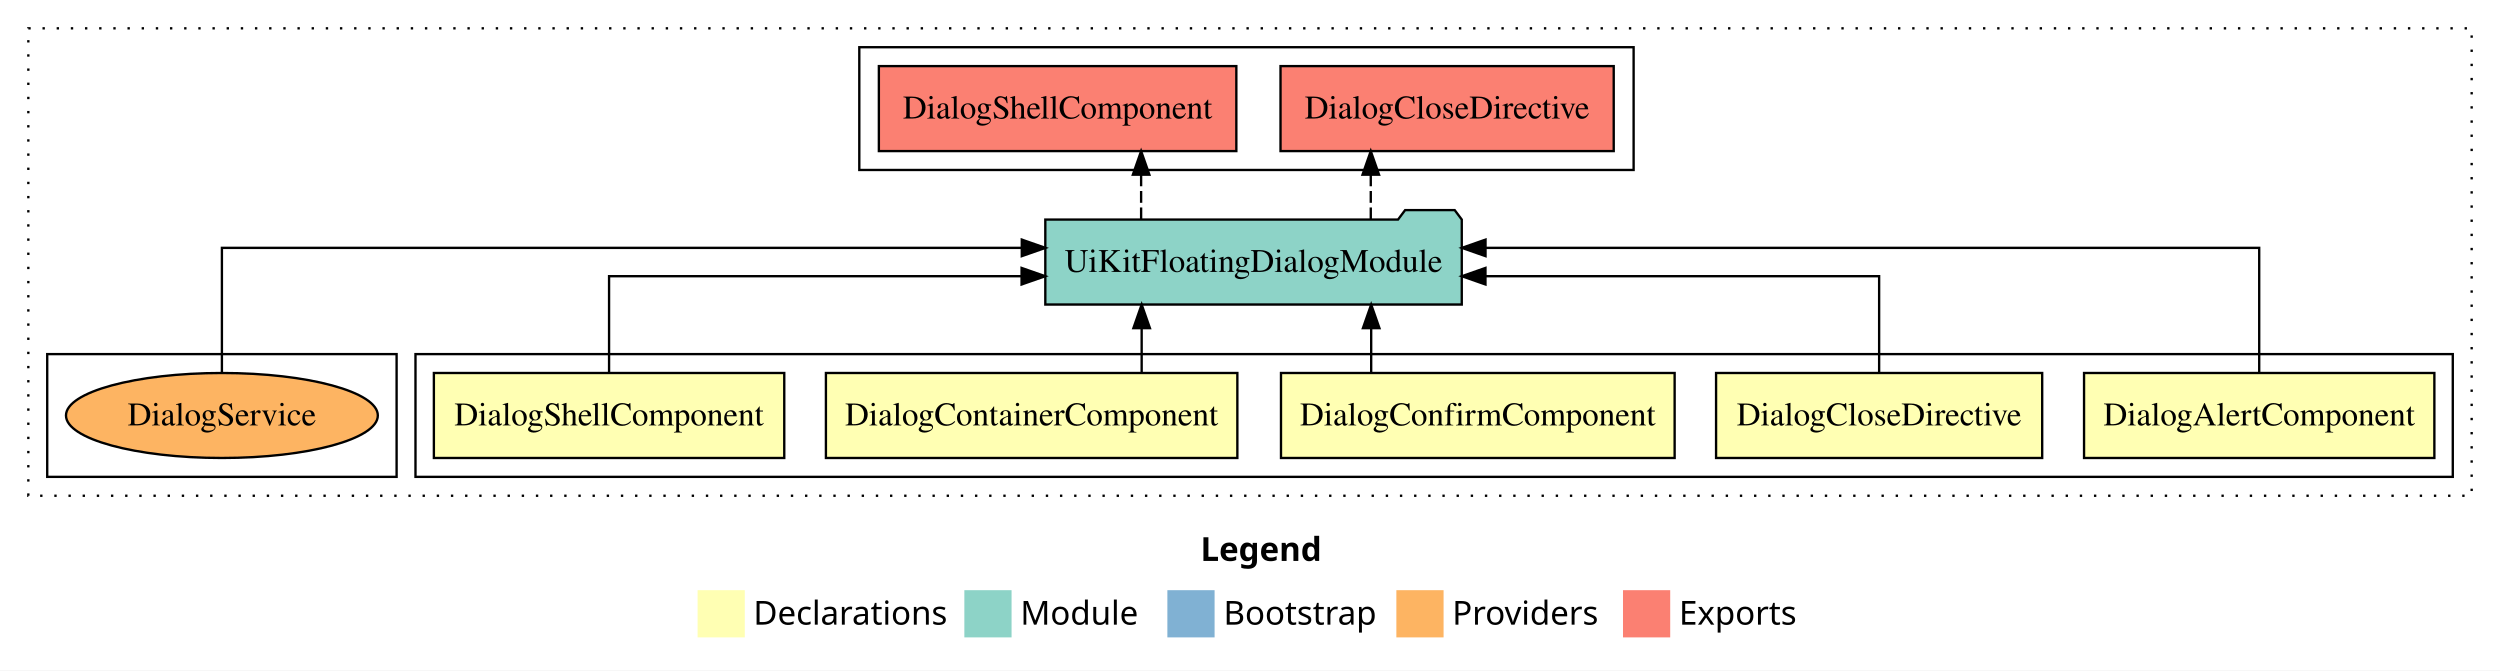
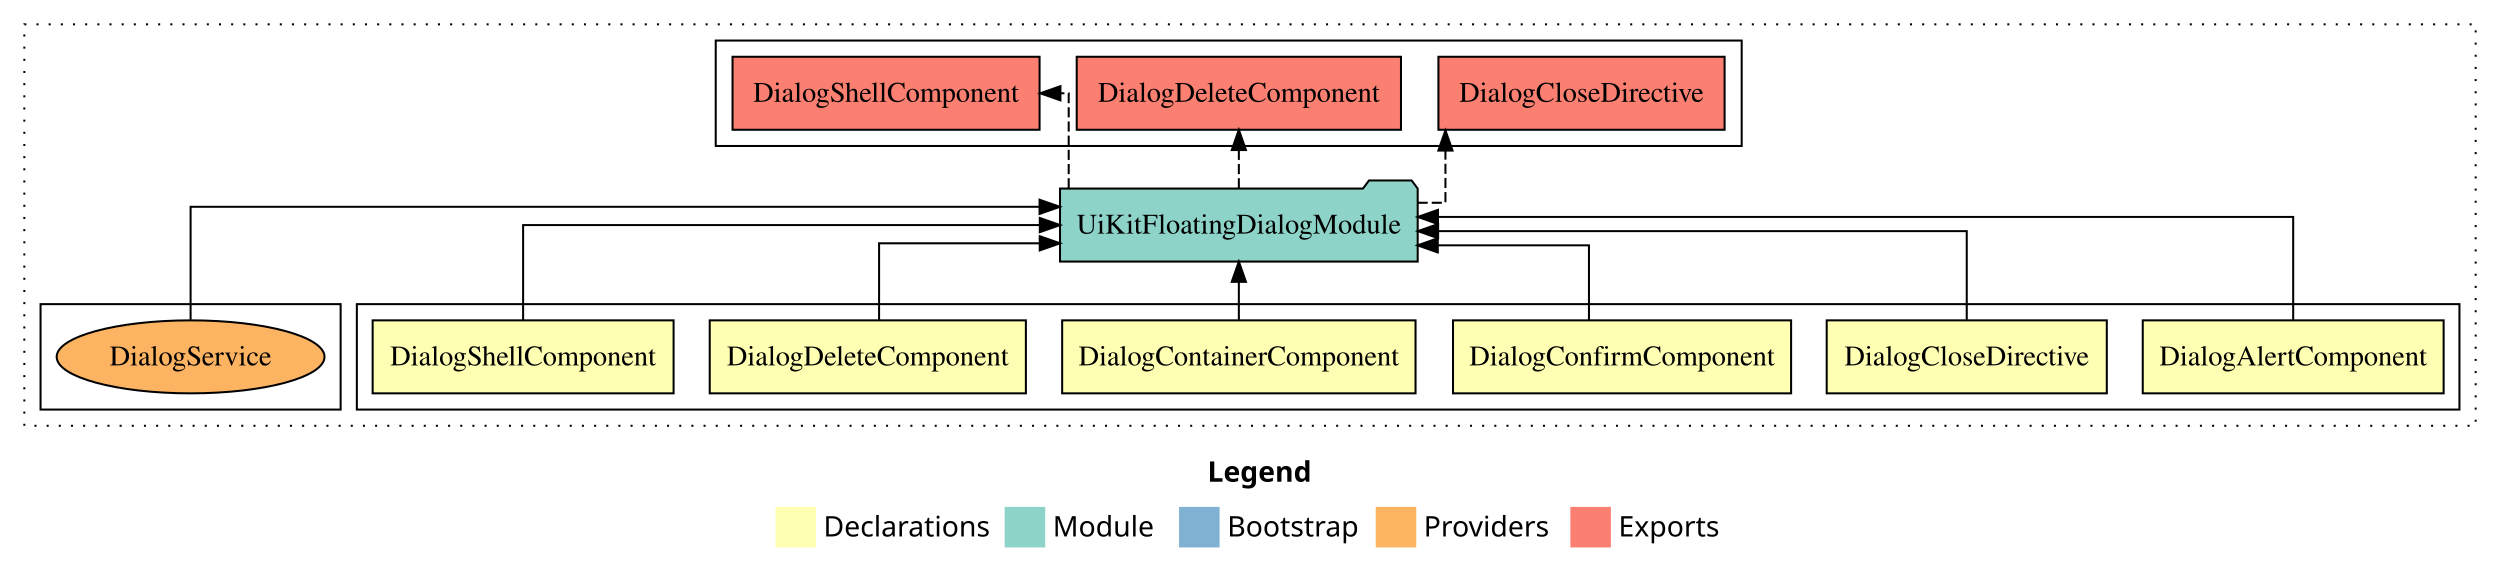
- <svg xmlns="http://www.w3.org/2000/svg" width="1059pt" height="284pt" viewBox="0.00 0.00 1059.00 284.00">
+ <svg xmlns="http://www.w3.org/2000/svg" width="1233pt" height="284pt" viewBox="0.00 0.00 1233.00 284.00">
  <g id="graph0" class="graph" transform="scale(1 1) rotate(0) translate(4 280)">
-     <polygon fill="#ffffff" stroke="transparent" points="-4,4 -4,-280 1055,-280 1055,4 -4,4" />
-     <text text-anchor="start" x="504.509" y="-42.4" font-family="sans-serif" font-weight="bold" font-size="14.00" fill="#000000">Legend</text>
-     <polygon fill="#ffffb3" stroke="transparent" points="291.5,-10 291.5,-30 311.5,-30 311.5,-10 291.5,-10" />
-     <text text-anchor="start" x="315.129" y="-15.4" font-family="sans-serif" font-size="14.00" fill="#000000">  Declarations</text>
-     <polygon fill="#8dd3c7" stroke="transparent" points="404.5,-10 404.5,-30 424.5,-30 424.5,-10 404.5,-10" />
-     <text text-anchor="start" x="428.225" y="-15.4" font-family="sans-serif" font-size="14.00" fill="#000000">  Module</text>
-     <polygon fill="#80b1d3" stroke="transparent" points="490.5,-10 490.5,-30 510.5,-30 510.5,-10 490.5,-10" />
-     <text text-anchor="start" x="514.281" y="-15.4" font-family="sans-serif" font-size="14.00" fill="#000000">  Bootstrap</text>
-     <polygon fill="#fdb462" stroke="transparent" points="587.5,-10 587.5,-30 607.5,-30 607.5,-10 587.5,-10" />
-     <text text-anchor="start" x="611.173" y="-15.4" font-family="sans-serif" font-size="14.00" fill="#000000">  Providers</text>
-     <polygon fill="#fb8072" stroke="transparent" points="683.5,-10 683.5,-30 703.5,-30 703.5,-10 683.5,-10" />
-     <text text-anchor="start" x="707.226" y="-15.4" font-family="sans-serif" font-size="14.00" fill="#000000">  Exports</text>
+     <polygon fill="#ffffff" stroke="transparent" points="-4,4 -4,-280 1229,-280 1229,4 -4,4" />
+     <text text-anchor="start" x="591.509" y="-42.4" font-family="sans-serif" font-weight="bold" font-size="14.00" fill="#000000">Legend</text>
+     <polygon fill="#ffffb3" stroke="transparent" points="378.5,-10 378.5,-30 398.5,-30 398.5,-10 378.5,-10" />
+     <text text-anchor="start" x="402.129" y="-15.4" font-family="sans-serif" font-size="14.00" fill="#000000">  Declarations</text>
+     <polygon fill="#8dd3c7" stroke="transparent" points="491.5,-10 491.5,-30 511.5,-30 511.5,-10 491.5,-10" />
+     <text text-anchor="start" x="515.225" y="-15.4" font-family="sans-serif" font-size="14.00" fill="#000000">  Module</text>
+     <polygon fill="#80b1d3" stroke="transparent" points="577.5,-10 577.5,-30 597.5,-30 597.5,-10 577.5,-10" />
+     <text text-anchor="start" x="601.281" y="-15.4" font-family="sans-serif" font-size="14.00" fill="#000000">  Bootstrap</text>
+     <polygon fill="#fdb462" stroke="transparent" points="674.5,-10 674.5,-30 694.5,-30 694.5,-10 674.5,-10" />
+     <text text-anchor="start" x="698.173" y="-15.4" font-family="sans-serif" font-size="14.00" fill="#000000">  Providers</text>
+     <polygon fill="#fb8072" stroke="transparent" points="770.5,-10 770.5,-30 790.5,-30 790.5,-10 770.5,-10" />
+     <text text-anchor="start" x="794.226" y="-15.4" font-family="sans-serif" font-size="14.00" fill="#000000">  Exports</text>
    <g id="clust1" class="cluster">
-       <polygon fill="none" stroke="#000000" stroke-dasharray="1,5" points="8,-70 8,-268 1043,-268 1043,-70 8,-70" />
+       <polygon fill="none" stroke="#000000" stroke-dasharray="1,5" points="8,-70 8,-268 1217,-268 1217,-70 8,-70" />
    </g>
    <g id="clust2" class="cluster">
-       <polygon fill="none" stroke="#000000" points="172,-78 172,-130 1035,-130 1035,-78 172,-78" />
+       <polygon fill="none" stroke="#000000" points="172,-78 172,-130 1209,-130 1209,-78 172,-78" />
    </g>
-     <g id="clust9" class="cluster">
-       <polygon fill="none" stroke="#000000" points="360,-208 360,-260 688,-260 688,-208 360,-208" />
+     <g id="clust10" class="cluster">
+       <polygon fill="none" stroke="#000000" points="349,-208 349,-260 855,-260 855,-208 349,-208" />
    </g>
-     <g id="clust11" class="cluster">
+     <g id="clust12" class="cluster">
      <polygon fill="none" stroke="#000000" points="16,-78 16,-130 164,-130 164,-78 16,-78" />
    </g>
    <g id="node1" class="node">
-       <polygon fill="#ffffb3" stroke="#000000" points="1027.198,-122 878.802,-122 878.802,-86 1027.198,-86 1027.198,-122" />
-       <text text-anchor="middle" x="953" y="-99.8" font-family="Times,serif" font-size="14.00" fill="#000000">DialogAlertComponent</text>
+       <polygon fill="#ffffb3" stroke="#000000" points="1201.198,-122 1052.802,-122 1052.802,-86 1201.198,-86 1201.198,-122" />
+       <text text-anchor="middle" x="1127" y="-99.8" font-family="Times,serif" font-size="14.00" fill="#000000">DialogAlertComponent</text>
+     </g>
+     <g id="node7" class="node">
+       <polygon fill="#8dd3c7" stroke="#000000" points="695.206,-187 692.206,-191 671.206,-191 668.206,-187 518.794,-187 518.794,-151 695.206,-151 695.206,-187" />
+       <text text-anchor="middle" x="607" y="-164.8" font-family="Times,serif" font-size="14.00" fill="#000000">UiKitFloatingDialogModule</text>
+     </g>
+     <g id="edge1" class="edge">
+       <path fill="none" stroke="#000000" d="M1127,-122.129C1127,-142.572 1127,-173 1127,-173 1127,-173 705.211,-173 705.211,-173" />
+       <polygon fill="#000000" stroke="#000000" points="705.211,-169.5 695.211,-173 705.211,-176.5 705.211,-169.5" />
+     </g>
+     <g id="node2" class="node">
+       <polygon fill="#ffffb3" stroke="#000000" points="1035.072,-122 896.928,-122 896.928,-86 1035.072,-86 1035.072,-122" />
+       <text text-anchor="middle" x="966" y="-99.8" font-family="Times,serif" font-size="14.00" fill="#000000">DialogCloseDirective</text>
+     </g>
+     <g id="edge2" class="edge">
+       <path fill="none" stroke="#000000" d="M966,-122.267C966,-140.555 966,-166 966,-166 966,-166 705.281,-166 705.281,-166" />
+       <polygon fill="#000000" stroke="#000000" points="705.281,-162.5 695.281,-166 705.281,-169.5 705.281,-162.5" />
+     </g>
+     <g id="node3" class="node">
+       <polygon fill="#ffffb3" stroke="#000000" points="879.374,-122 712.626,-122 712.626,-86 879.374,-86 879.374,-122" />
+       <text text-anchor="middle" x="796" y="-99.8" font-family="Times,serif" font-size="14.00" fill="#000000">DialogConfirmComponent</text>
+     </g>
+     <g id="edge3" class="edge">
+       <path fill="none" stroke="#000000" d="M779.674,-122.009C779.674,-138.049 779.674,-159 779.674,-159 779.674,-159 705.108,-159 705.108,-159" />
+       <polygon fill="#000000" stroke="#000000" points="705.108,-155.5 695.108,-159 705.108,-162.5 705.108,-155.5" />
+     </g>
+     <g id="node4" class="node">
+       <polygon fill="#ffffb3" stroke="#000000" points="694.143,-122 519.857,-122 519.857,-86 694.143,-86 694.143,-122" />
+       <text text-anchor="middle" x="607" y="-99.8" font-family="Times,serif" font-size="14.00" fill="#000000">DialogContainerComponent</text>
+     </g>
+     <g id="edge4" class="edge">
+       <path fill="none" stroke="#000000" d="M607,-122.106C607,-122.106 607,-140.991 607,-140.991" />
+       <polygon fill="#000000" stroke="#000000" points="603.5,-140.991 607,-150.991 610.5,-140.991 603.5,-140.991" />
+     </g>
+     <g id="node5" class="node">
+       <polygon fill="#ffffb3" stroke="#000000" points="501.966,-122 346.034,-122 346.034,-86 501.966,-86 501.966,-122" />
+       <text text-anchor="middle" x="424" y="-99.8" font-family="Times,serif" font-size="14.00" fill="#000000">DialogDeleteComponent</text>
+     </g>
+     <g id="edge5" class="edge">
+       <path fill="none" stroke="#000000" d="M429.563,-122.027C429.563,-138.398 429.563,-160 429.563,-160 429.563,-160 508.801,-160 508.801,-160" />
+       <polygon fill="#000000" stroke="#000000" points="508.801,-163.5 518.802,-160 508.801,-156.5 508.801,-163.5" />
    </g>
    <g id="node6" class="node">
-       <polygon fill="#8dd3c7" stroke="#000000" points="615.206,-187 612.206,-191 591.206,-191 588.206,-187 438.794,-187 438.794,-151 615.206,-151 615.206,-187" />
-       <text text-anchor="middle" x="527" y="-164.8" font-family="Times,serif" font-size="14.00" fill="#000000">UiKitFloatingDialogModule</text>
-     </g>
-     <g id="edge1" class="edge">
-       <path fill="none" stroke="#000000" d="M953,-122.284C953,-143.321 953,-175 953,-175 953,-175 625.268,-175 625.268,-175" />
-       <polygon fill="#000000" stroke="#000000" points="625.268,-171.5 615.268,-175 625.267,-178.5 625.268,-171.5" />
-     </g>
-     <g id="node2" class="node">
-       <polygon fill="#ffffb3" stroke="#000000" points="861.072,-122 722.928,-122 722.928,-86 861.072,-86 861.072,-122" />
-       <text text-anchor="middle" x="792" y="-99.8" font-family="Times,serif" font-size="14.00" fill="#000000">DialogCloseDirective</text>
-     </g>
-     <g id="edge2" class="edge">
-       <path fill="none" stroke="#000000" d="M792,-122.022C792,-139.373 792,-163 792,-163 792,-163 625.241,-163 625.241,-163" />
-       <polygon fill="#000000" stroke="#000000" points="625.241,-159.5 615.241,-163 625.241,-166.5 625.241,-159.5" />
-     </g>
-     <g id="node3" class="node">
-       <polygon fill="#ffffb3" stroke="#000000" points="705.374,-122 538.626,-122 538.626,-86 705.374,-86 705.374,-122" />
-       <text text-anchor="middle" x="622" y="-99.8" font-family="Times,serif" font-size="14.00" fill="#000000">DialogConfirmComponent</text>
-     </g>
-     <g id="edge3" class="edge">
-       <path fill="none" stroke="#000000" d="M576.833,-122.106C576.833,-122.106 576.833,-140.991 576.833,-140.991" />
-       <polygon fill="#000000" stroke="#000000" points="573.333,-140.991 576.833,-150.991 580.333,-140.991 573.333,-140.991" />
-     </g>
-     <g id="node4" class="node">
-       <polygon fill="#ffffb3" stroke="#000000" points="520.143,-122 345.857,-122 345.857,-86 520.143,-86 520.143,-122" />
-       <text text-anchor="middle" x="433" y="-99.8" font-family="Times,serif" font-size="14.00" fill="#000000">DialogContainerComponent</text>
-     </g>
-     <g id="edge4" class="edge">
-       <path fill="none" stroke="#000000" d="M479.609,-122.106C479.609,-122.106 479.609,-140.991 479.609,-140.991" />
-       <polygon fill="#000000" stroke="#000000" points="476.109,-140.991 479.609,-150.991 483.109,-140.991 476.109,-140.991" />
-     </g>
-     <g id="node5" class="node">
      <polygon fill="#ffffb3" stroke="#000000" points="328.213,-122 179.787,-122 179.787,-86 328.213,-86 328.213,-122" />
      <text text-anchor="middle" x="254" y="-99.8" font-family="Times,serif" font-size="14.00" fill="#000000">DialogShellComponent</text>
    </g>
-     <g id="edge5" class="edge">
-       <path fill="none" stroke="#000000" d="M254,-122.022C254,-139.373 254,-163 254,-163 254,-163 428.742,-163 428.742,-163" />
-       <polygon fill="#000000" stroke="#000000" points="428.742,-166.5 438.742,-163 428.742,-159.5 428.742,-166.5" />
-     </g>
-     <g id="node7" class="node">
-       <polygon fill="#fb8072" stroke="#000000" points="679.572,-252 538.428,-252 538.428,-216 679.572,-216 679.572,-252" />
-       <text text-anchor="middle" x="609" y="-229.8" font-family="Times,serif" font-size="14.00" fill="#000000">DialogCloseDirective </text>
-     </g>
    <g id="edge6" class="edge">
-       <path fill="none" stroke="#000000" stroke-dasharray="5,2" d="M576.659,-187.106C576.659,-187.106 576.659,-205.991 576.659,-205.991" />
-       <polygon fill="#000000" stroke="#000000" points="573.159,-205.991 576.659,-215.991 580.159,-205.991 573.159,-205.991" />
+       <path fill="none" stroke="#000000" d="M254,-122.106C254,-141.339 254,-169 254,-169 254,-169 508.834,-169 508.834,-169" />
+       <polygon fill="#000000" stroke="#000000" points="508.834,-172.5 518.834,-169 508.834,-165.5 508.834,-172.5" />
    </g>
    <g id="node8" class="node">
-       <polygon fill="#fb8072" stroke="#000000" points="519.713,-252 368.286,-252 368.286,-216 519.713,-216 519.713,-252" />
-       <text text-anchor="middle" x="444" y="-229.8" font-family="Times,serif" font-size="14.00" fill="#000000">DialogShellComponent </text>
+       <polygon fill="#fb8072" stroke="#000000" points="846.572,-252 705.428,-252 705.428,-216 846.572,-216 846.572,-252" />
+       <text text-anchor="middle" x="776" y="-229.8" font-family="Times,serif" font-size="14.00" fill="#000000">DialogCloseDirective </text>
    </g>
    <g id="edge7" class="edge">
-       <path fill="none" stroke="#000000" stroke-dasharray="5,2" d="M479.377,-187.106C479.377,-187.106 479.377,-205.991 479.377,-205.991" />
-       <polygon fill="#000000" stroke="#000000" points="475.877,-205.991 479.377,-215.991 482.877,-205.991 475.877,-205.991" />
+       <path fill="none" stroke="#000000" stroke-dasharray="5,2" d="M695.148,-180C703.477,-180 708.889,-180 708.889,-180 708.889,-180 708.889,-205.718 708.889,-205.718" />
+       <polygon fill="#000000" stroke="#000000" points="705.389,-205.718 708.889,-215.718 712.389,-205.718 705.389,-205.718" />
    </g>
    <g id="node9" class="node">
+       <polygon fill="#fb8072" stroke="#000000" points="686.967,-252 527.033,-252 527.033,-216 686.967,-216 686.967,-252" />
+       <text text-anchor="middle" x="607" y="-229.8" font-family="Times,serif" font-size="14.00" fill="#000000">DialogDeleteComponent </text>
+     </g>
+     <g id="edge8" class="edge">
+       <path fill="none" stroke="#000000" stroke-dasharray="5,2" d="M607,-187.106C607,-187.106 607,-205.991 607,-205.991" />
+       <polygon fill="#000000" stroke="#000000" points="603.5,-205.991 607,-215.991 610.5,-205.991 603.5,-205.991" />
+     </g>
+     <g id="node10" class="node">
+       <polygon fill="#fb8072" stroke="#000000" points="508.714,-252 357.286,-252 357.286,-216 508.714,-216 508.714,-252" />
+       <text text-anchor="middle" x="433" y="-229.8" font-family="Times,serif" font-size="14.00" fill="#000000">DialogShellComponent </text>
+     </g>
+     <g id="edge9" class="edge">
+       <path fill="none" stroke="#000000" stroke-dasharray="5,2" d="M523.082,-187.106C523.082,-206.339 523.082,-234 523.082,-234 523.082,-234 519.007,-234 519.007,-234" />
+       <polygon fill="#000000" stroke="#000000" points="519.007,-230.5 509.007,-234 519.006,-237.5 519.007,-230.5" />
+     </g>
+     <g id="node11" class="node">
      <ellipse fill="#fdb462" stroke="#000000" cx="90" cy="-104" rx="66.049" ry="18" />
      <text text-anchor="middle" x="90" y="-99.8" font-family="Times,serif" font-size="14.00" fill="#000000">DialogService</text>
    </g>
-     <g id="edge8" class="edge">
-       <path fill="none" stroke="#000000" d="M90,-122.284C90,-143.321 90,-175 90,-175 90,-175 428.829,-175 428.829,-175" />
-       <polygon fill="#000000" stroke="#000000" points="428.829,-178.5 438.829,-175 428.829,-171.5 428.829,-178.5" />
+     <g id="edge10" class="edge">
+       <path fill="none" stroke="#000000" d="M90,-122.292C90,-144.206 90,-178 90,-178 90,-178 508.712,-178 508.712,-178" />
+       <polygon fill="#000000" stroke="#000000" points="508.712,-181.5 518.712,-178 508.712,-174.5 508.712,-181.5" />
    </g>
  </g>
</svg>
